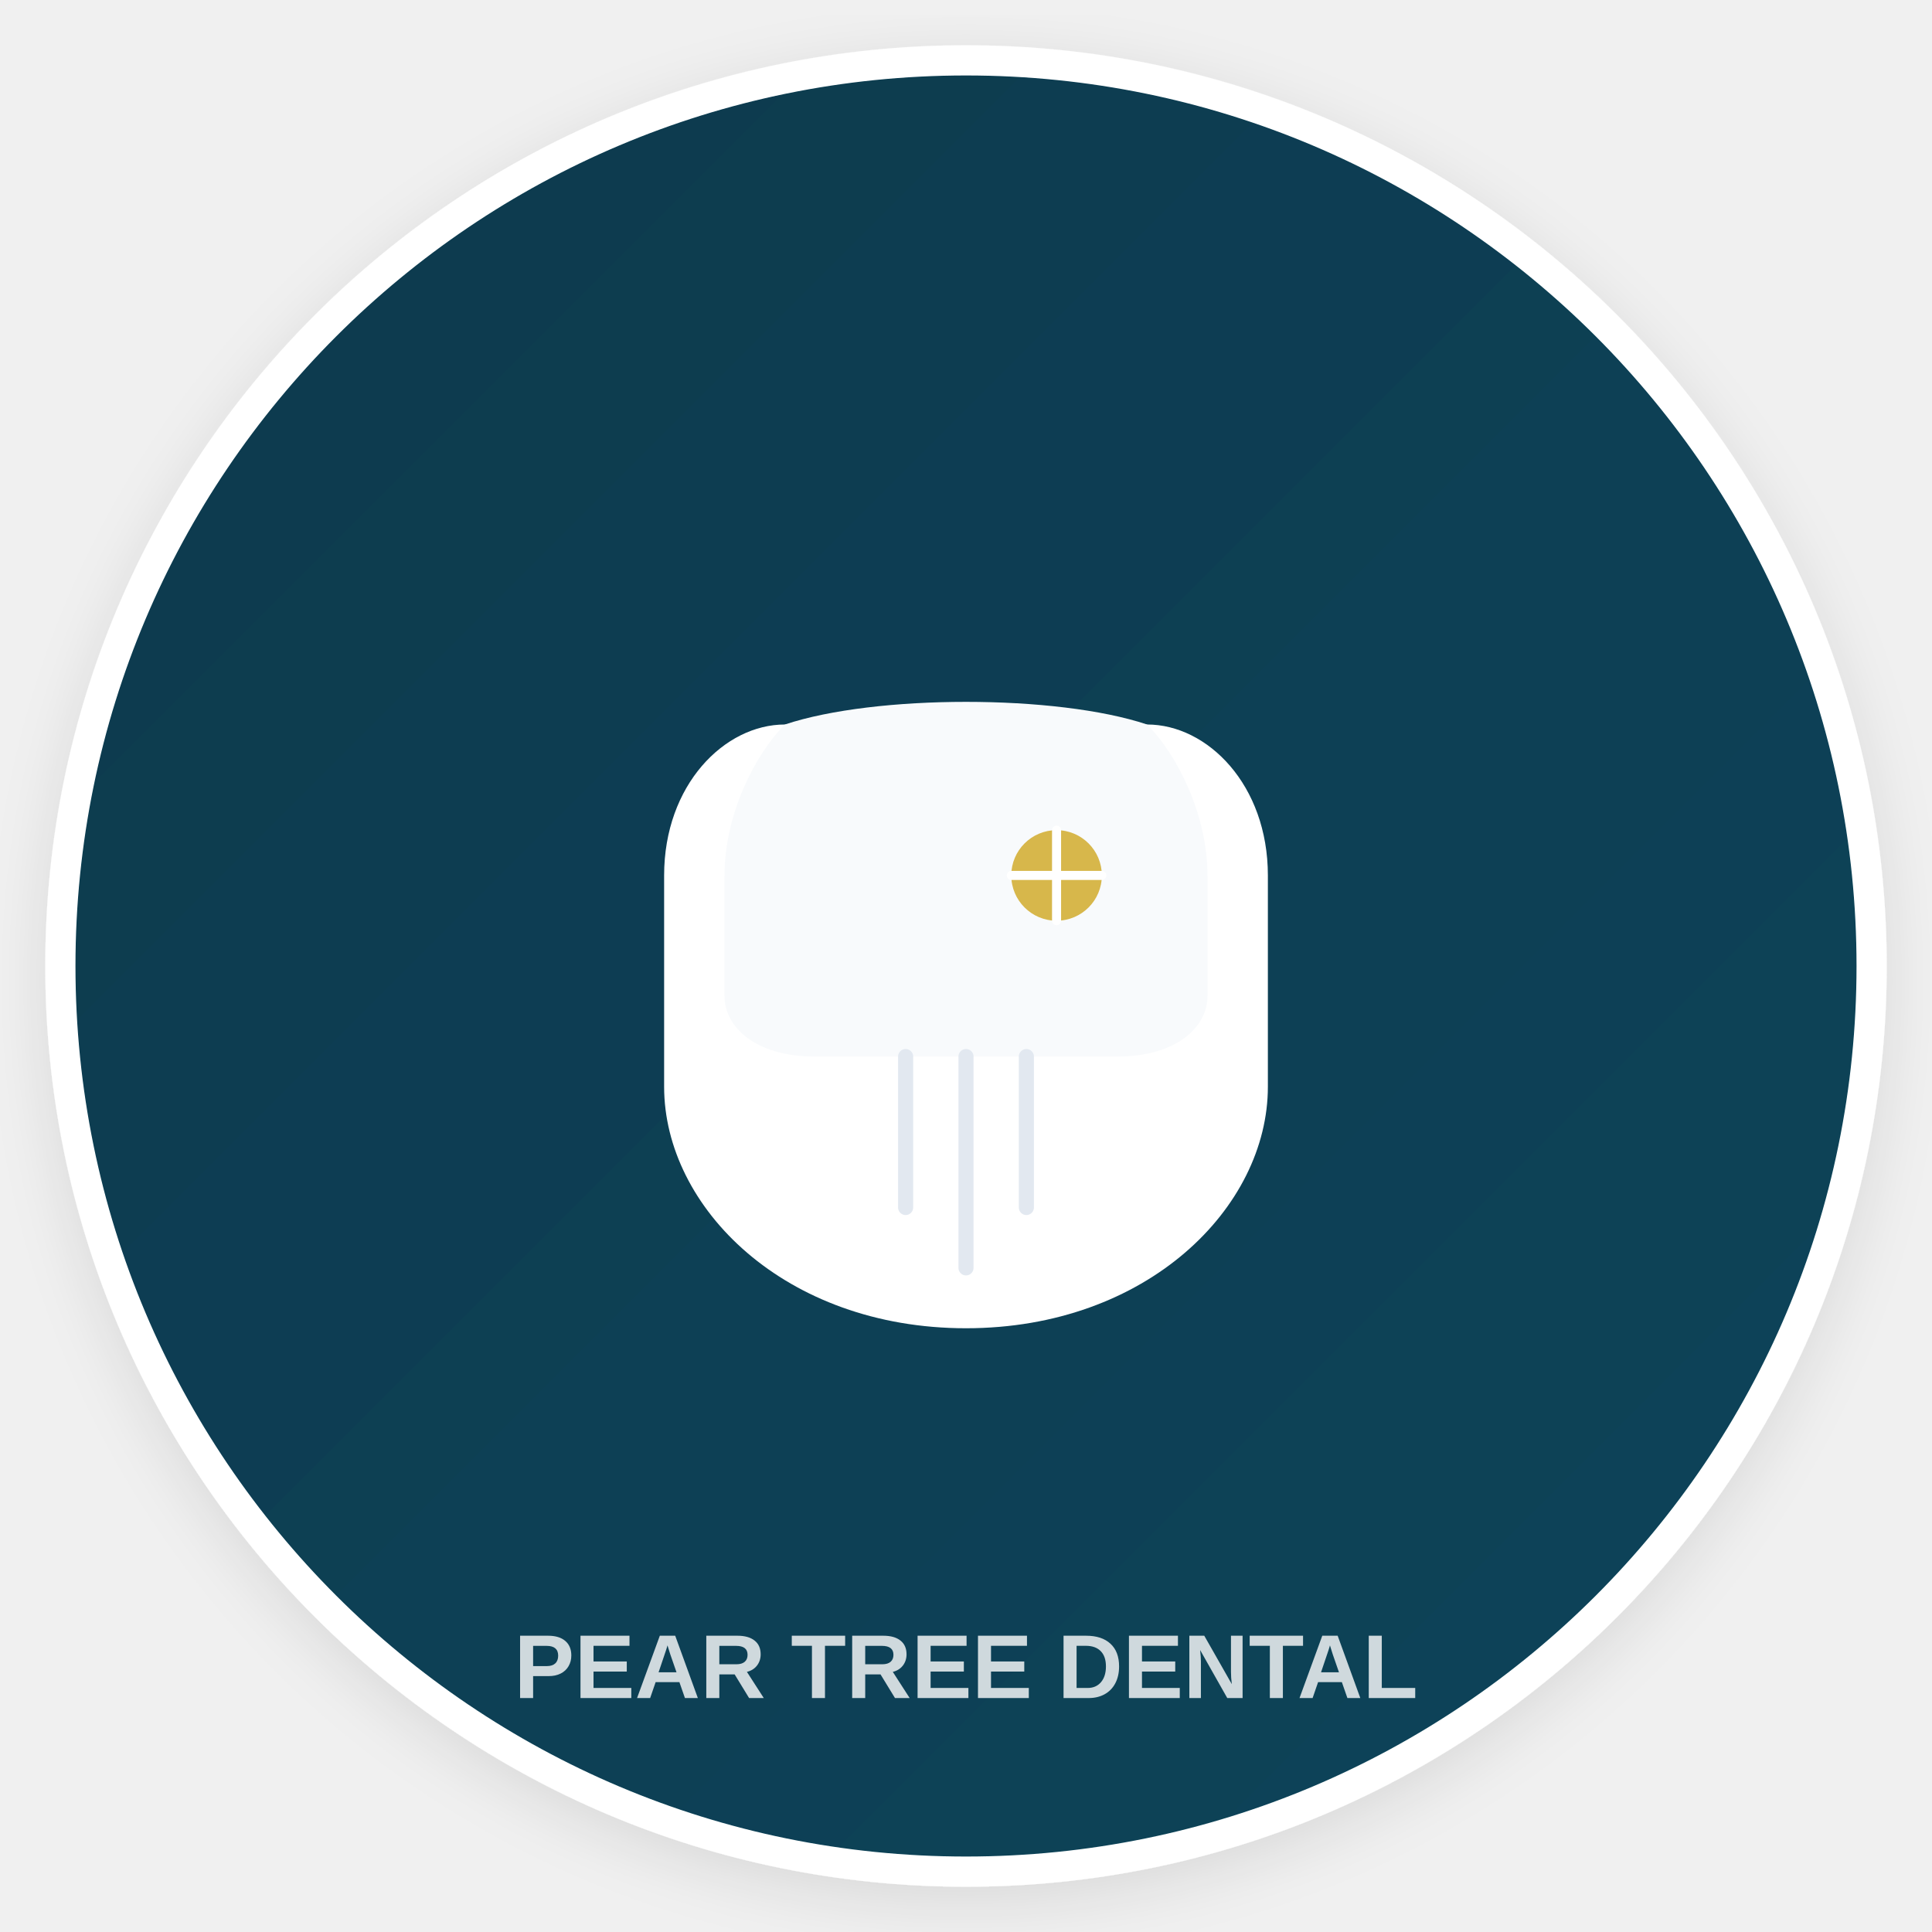
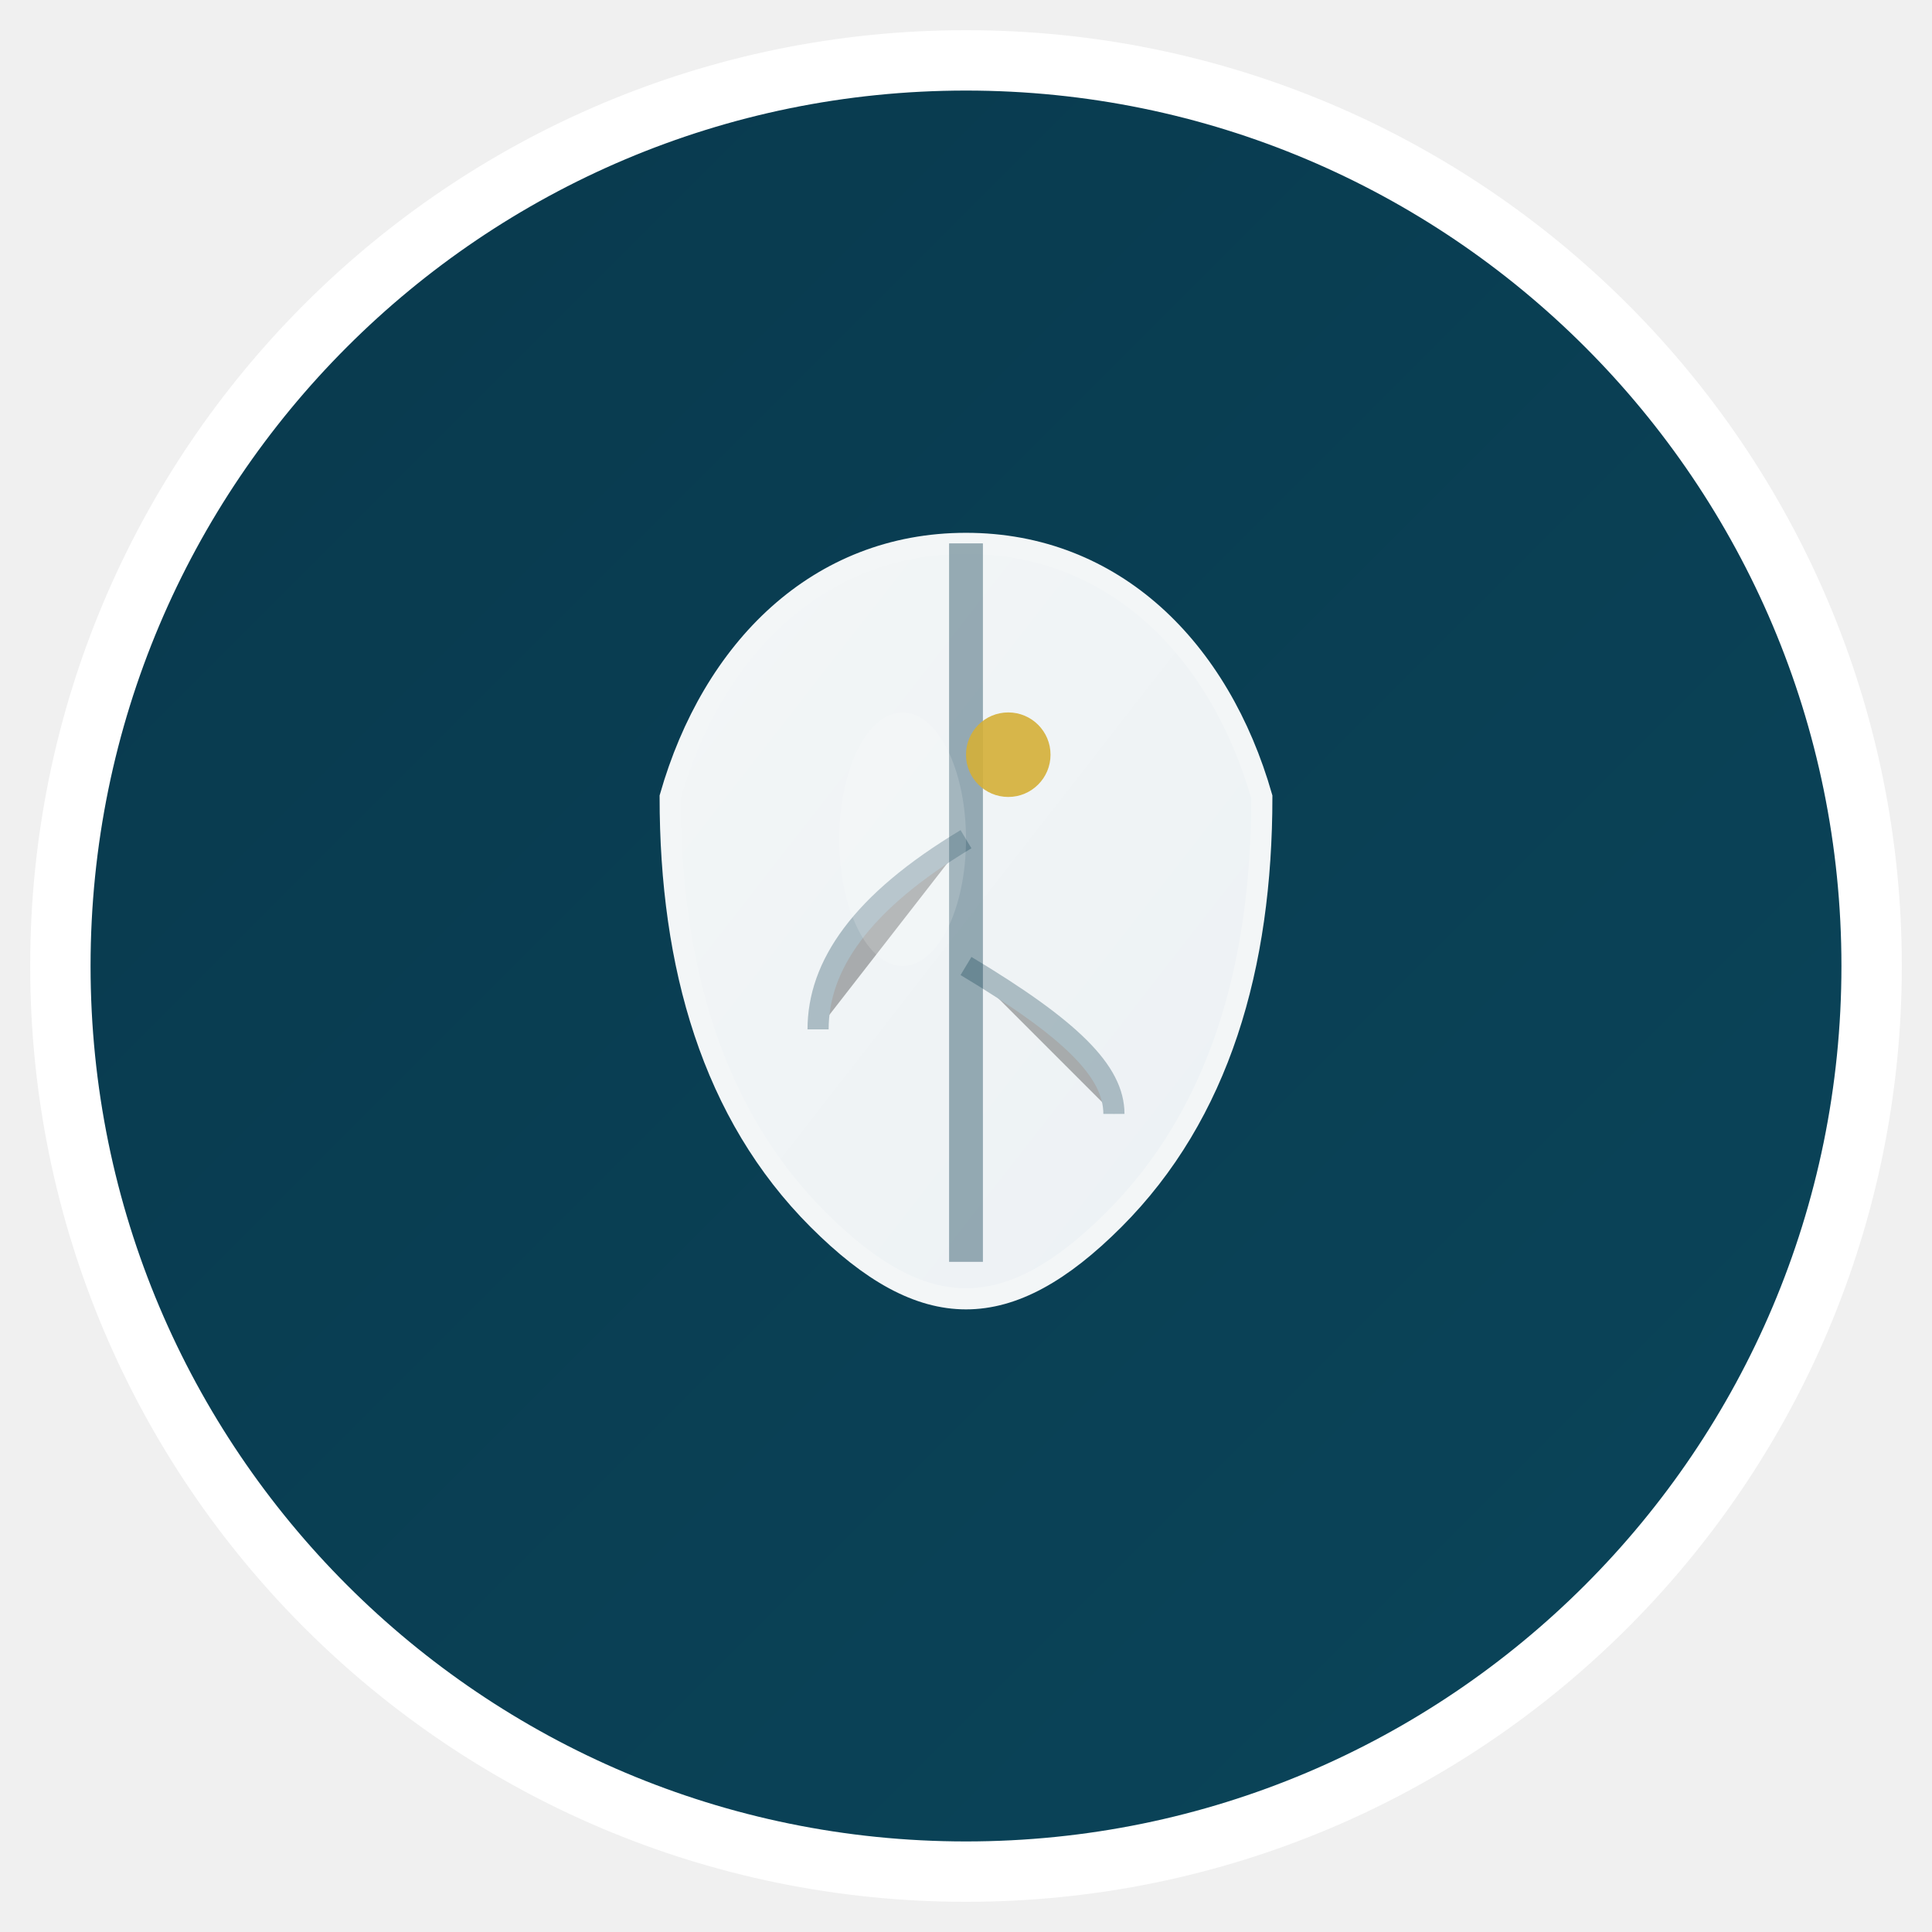
- <svg xmlns="http://www.w3.org/2000/svg" viewBox="0 0 512 512" width="512" height="512">
+ <svg xmlns="http://www.w3.org/2000/svg" viewBox="0 0 64 64" width="64" height="64">
  <defs>
    <linearGradient id="tealGradient" x1="0%" y1="0%" x2="100%" y2="100%">
      <stop offset="0%" style="stop-color:#09394d;stop-opacity:1" />
      <stop offset="100%" style="stop-color:#0a455a;stop-opacity:1" />
    </linearGradient>
-     <filter id="shadow" x="-50%" y="-50%" width="200%" height="200%">
-       <feDropShadow dx="0" dy="4" stdDeviation="8" flood-color="#000000" flood-opacity="0.1" />
-     </filter>
+     <linearGradient id="leafGradient" x1="0%" y1="0%" x2="100%" y2="100%">
+       <stop offset="0%" style="stop-color:#ffffff;stop-opacity:1" />
+       <stop offset="100%" style="stop-color:#f8fafc;stop-opacity:1" />
+     </linearGradient>
  </defs>
-   <circle cx="256" cy="256" r="240" fill="url(#tealGradient)" stroke="#ffffff" stroke-width="8" filter="url(#shadow)" />
-   <g transform="translate(256, 256) scale(8)">
-     <path d="M-6 -8 C-8 -8 -10 -6 -10 -3 L-10 4 C-10 8 -6 12 0 12 C6 12 10 8 10 4 L10 -3 C10 -6 8 -8 6 -8 Z" fill="#ffffff" stroke="none" />
-     <path d="M-6 -8 C-3 -9 3 -9 6 -8 C7 -7 8 -5 8 -3 L8 1 C8 2 7 3 5 3 L-5 3 C-7 3 -8 2 -8 1 L-8 -3 C-8 -5 -7 -7 -6 -8 Z" fill="#f8fafc" stroke="none" />
-     <path d="M-2 3 L-2 8 M0 3 L0 10 M2 3 L2 8" stroke="#e2e8f0" stroke-width="0.5" stroke-linecap="round" />
-     <circle cx="3" cy="-3" r="1.5" fill="#D4AF37" opacity="0.9" />
-     <path d="M3 -4.5 L3 -1.5 M1.5 -3 L4.5 -3" stroke="#ffffff" stroke-width="0.3" stroke-linecap="round" />
+   <circle cx="32" cy="32" r="30" fill="url(#tealGradient)" stroke="#ffffff" stroke-width="2" />
+   <g transform="translate(32, 32) scale(1.4)">
+     <path d="M0 -10 C-3.5 -10 -6 -7.5 -7 -4 C-7 0 -6 3.5 -3.5 6 C-1 8.5 1 8.5 3.5 6 C6 3.5 7 0 7 -4 C6 -7.5 3.5 -10 0 -10 Z" fill="url(#leafGradient)" stroke="#ffffff" stroke-width="0.5" opacity="0.95" />
+     <path d="M0 -10 L0 7" stroke="#09394d" stroke-width="0.8" opacity="0.4" />
+     <path d="M0 -3 C-2.5 -1.5 -3.5 0 -3.5 1.5" stroke="#09394d" stroke-width="0.5" opacity="0.3" />
+     <path d="M0 0 C2.5 1.5 3.5 2.5 3.5 3.5" stroke="#09394d" stroke-width="0.5" opacity="0.3" />
+     <circle cx="1" cy="-5" r="1" fill="#D4AF37" opacity="0.9" />
+     <ellipse cx="-1.5" cy="-3" rx="1.5" ry="3" fill="#ffffff" opacity="0.15" />
  </g>
-   <text x="256" y="450" font-family="Arial, sans-serif" font-size="24" font-weight="600" fill="#ffffff" text-anchor="middle" opacity="0.8">PEAR TREE DENTAL</text>
</svg>
